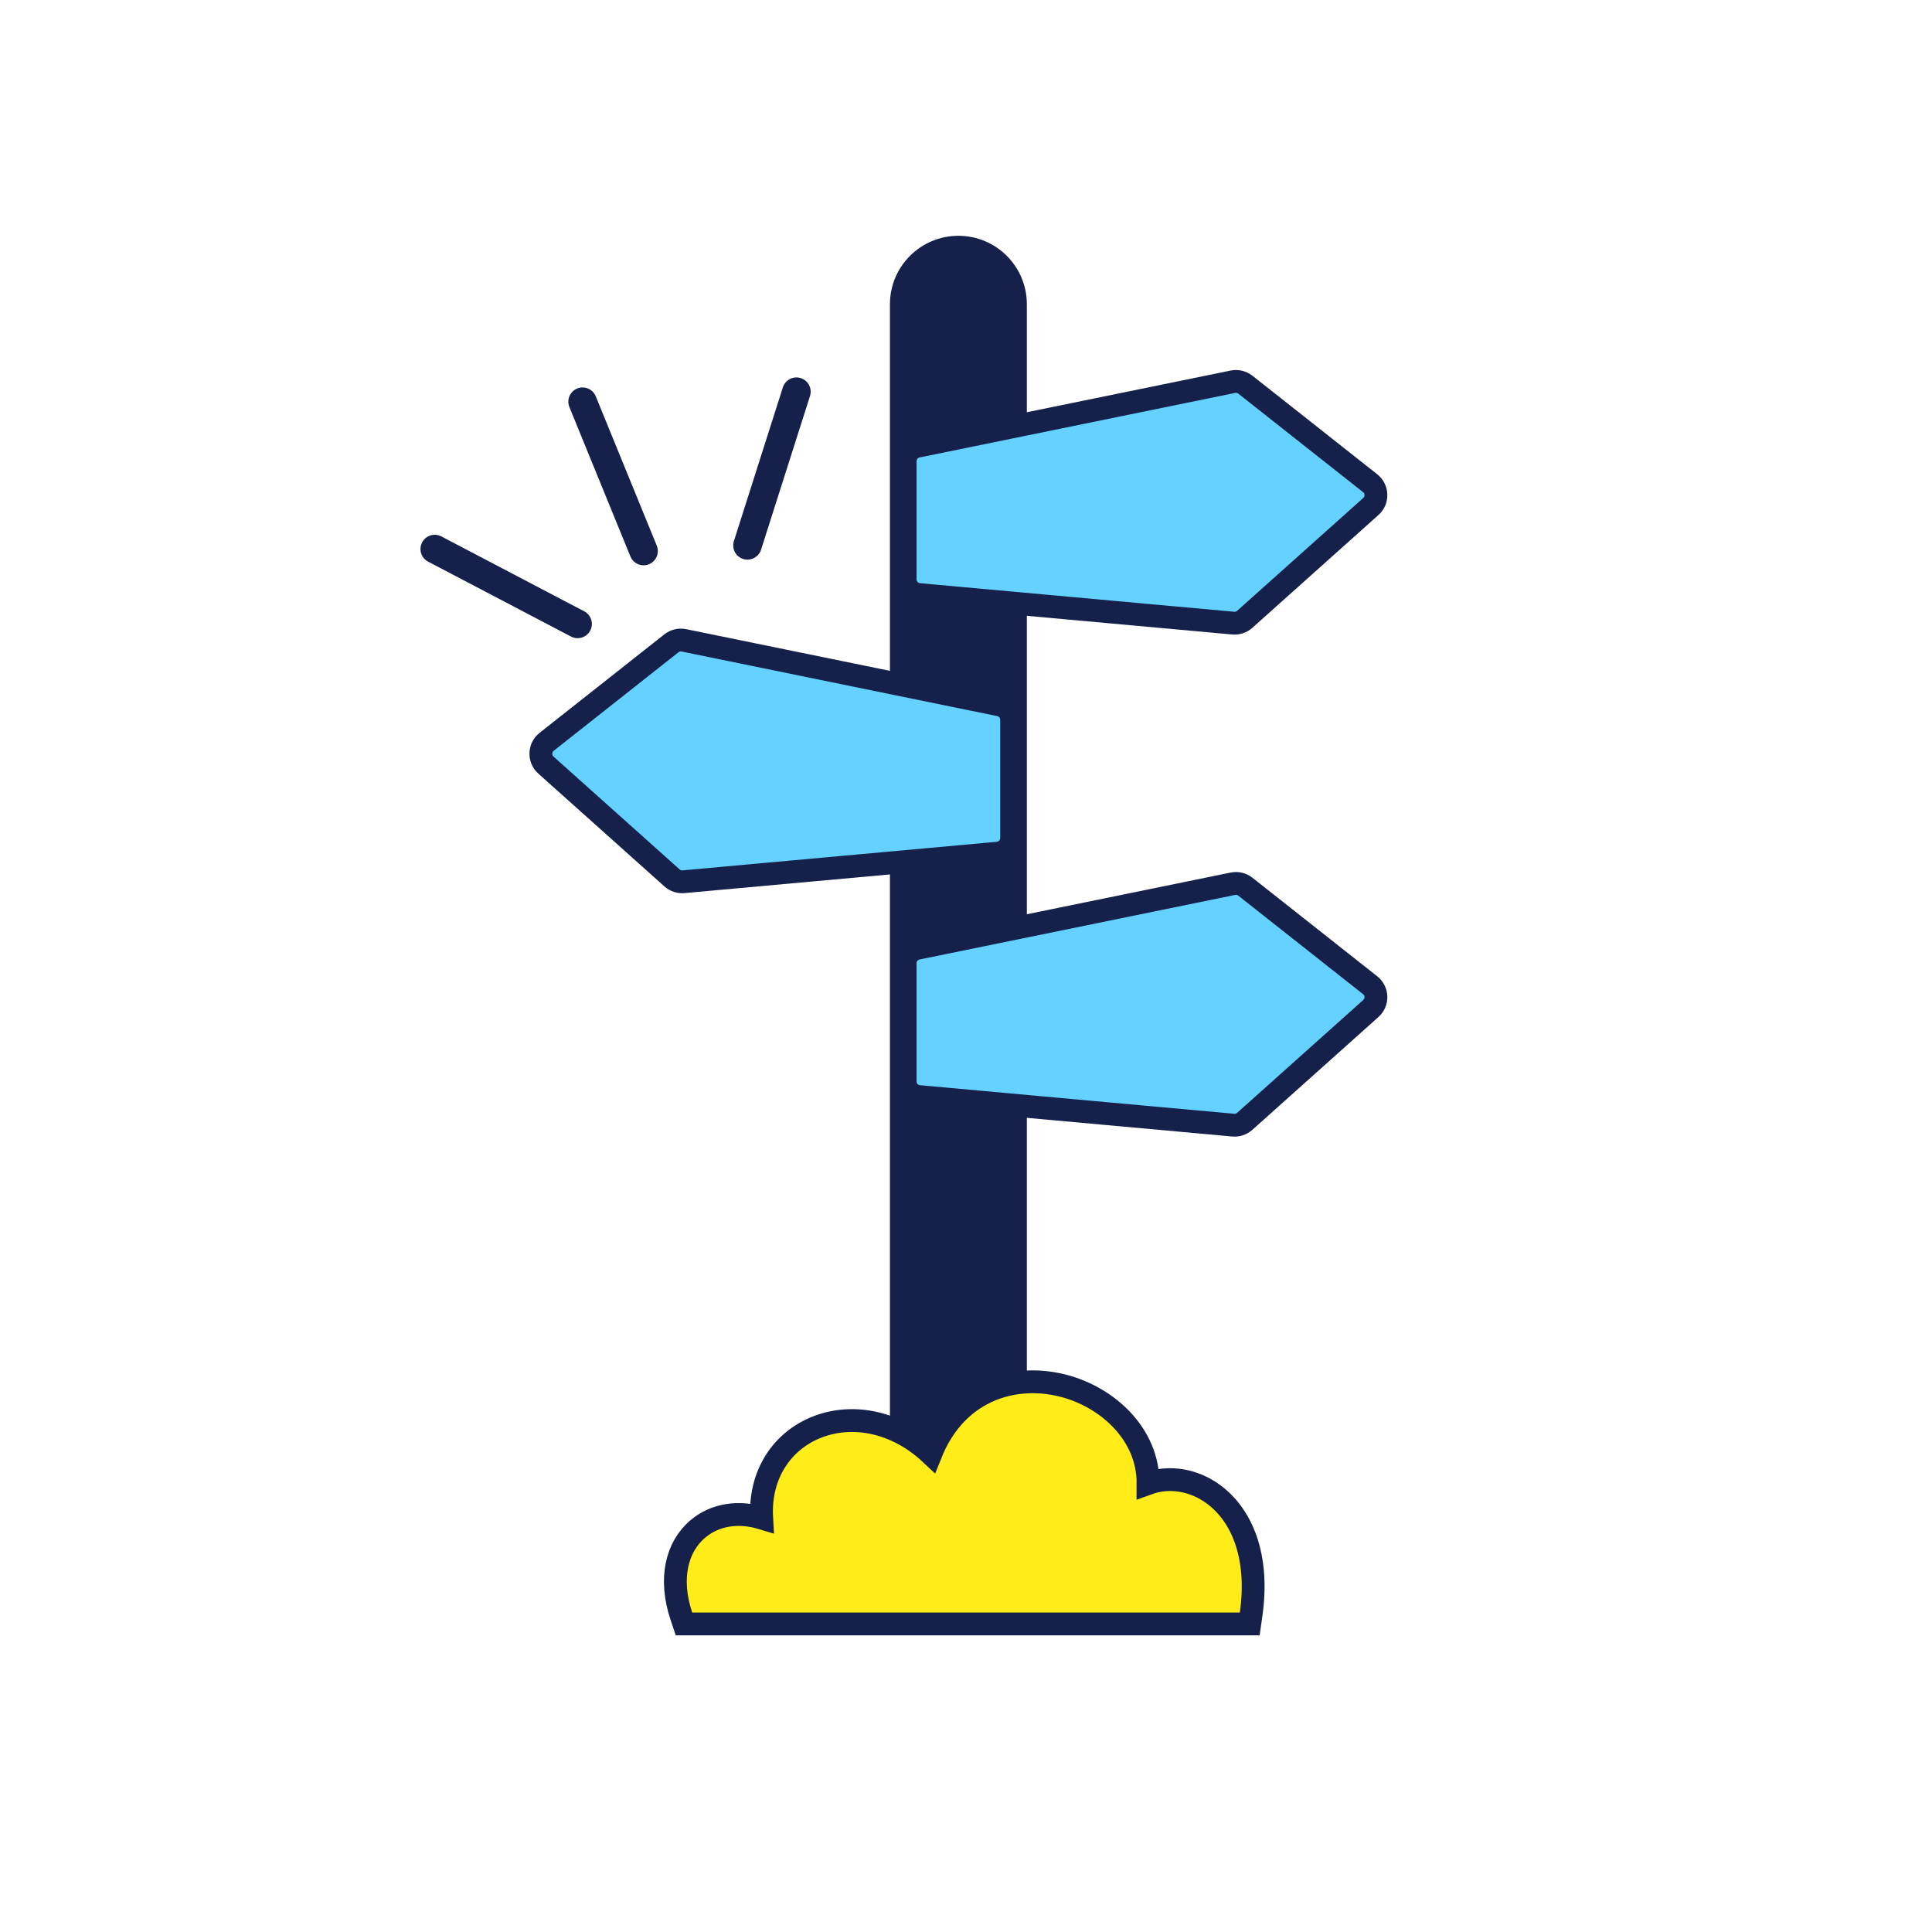
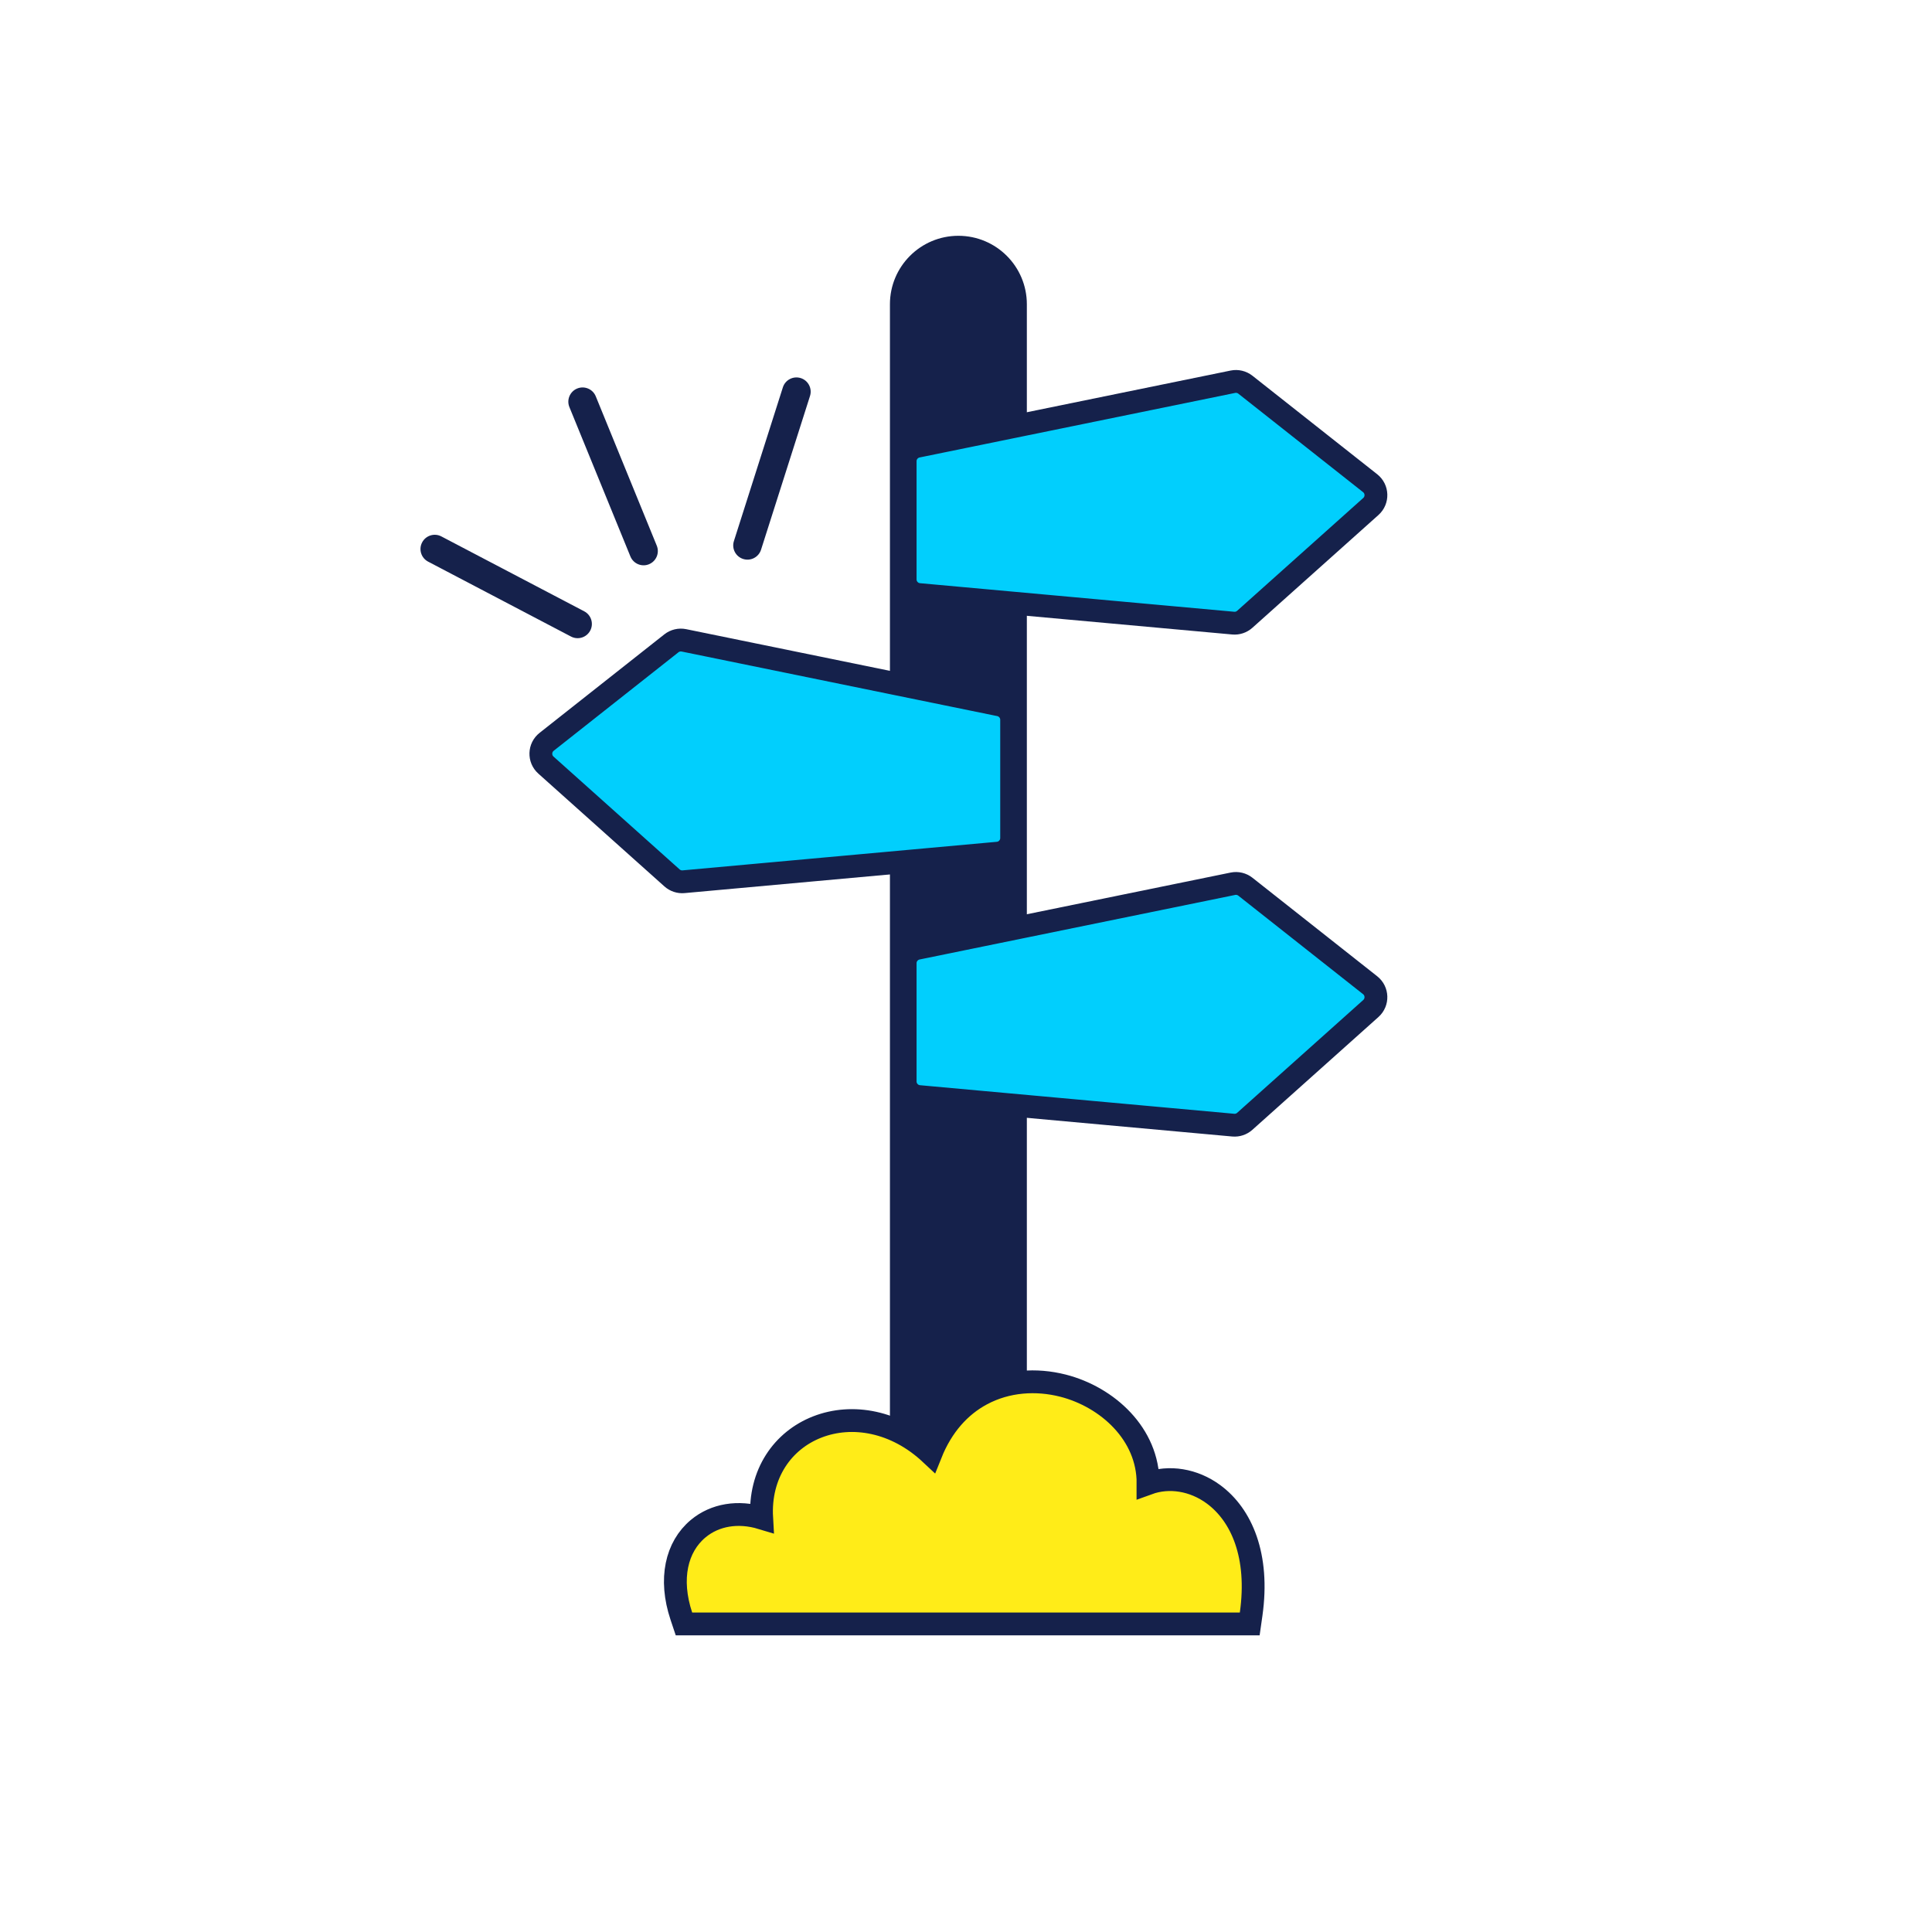
<svg xmlns="http://www.w3.org/2000/svg" width="127" height="127" viewBox="0 0 127 127" fill="none">
  <path d="M67.5 20C67.5 17.515 65.485 15.5 63 15.5C60.515 15.5 58.5 17.515 58.5 20H67.5ZM63 106H67.5V20H63H58.5L58.5 106H63Z" fill="#15214B" />
  <path d="M64.511 91.661C66.195 90.753 68.128 90.641 69.873 91.085C72.808 91.834 75.484 94.28 75.467 97.514C76.848 97.012 78.464 97.267 79.768 98.226C81.615 99.584 82.785 102.268 82.243 106.105L82.151 106.75H44.96L44.789 106.238C43.971 103.785 44.467 101.676 45.894 100.487C47.001 99.565 48.523 99.32 50.068 99.787C49.9 96.877 51.457 94.684 53.728 93.801C56.011 92.913 58.873 93.401 61.184 95.566C61.929 93.702 63.107 92.418 64.511 91.661Z" fill="#FFEC18" stroke="#15214B" stroke-width="1.5" />
-   <path d="M44.135 42.288C44.367 42.106 44.667 42.034 44.955 42.093L65.7 46.337C66.166 46.432 66.5 46.841 66.5 47.316V55.087C66.5 55.604 66.106 56.036 65.591 56.083L44.933 57.961C44.657 57.986 44.383 57.895 44.176 57.71L35.886 50.293C35.424 49.879 35.446 49.148 35.934 48.763L44.135 42.288Z" fill="#65D1FF" stroke="#15214B" stroke-width="1.5" />
-   <path d="M81.865 25.288C81.633 25.106 81.333 25.034 81.045 25.093L60.3 29.337C59.834 29.432 59.5 29.841 59.5 30.316V38.087C59.5 38.604 59.894 39.036 60.41 39.083L81.067 40.961C81.343 40.986 81.617 40.895 81.824 40.71L90.114 33.293C90.576 32.879 90.554 32.148 90.066 31.763L81.865 25.288Z" fill="#65D1FF" stroke="#15214B" stroke-width="1.5" />
-   <path d="M81.865 58.288C81.633 58.106 81.333 58.034 81.045 58.093L60.3 62.337C59.834 62.432 59.5 62.841 59.5 63.316V71.087C59.5 71.604 59.894 72.036 60.41 72.083L81.067 73.961C81.343 73.986 81.617 73.895 81.824 73.71L90.114 66.293C90.576 65.879 90.554 65.148 90.066 64.763L81.865 58.288Z" fill="#65D1FF" stroke="#15214B" stroke-width="1.5" />
+   <path d="M44.135 42.288C44.367 42.106 44.667 42.034 44.955 42.093L65.7 46.337C66.166 46.432 66.5 46.841 66.5 47.316V55.087C66.5 55.604 66.106 56.036 65.591 56.083L44.933 57.961C44.657 57.986 44.383 57.895 44.176 57.71L35.886 50.293C35.424 49.879 35.446 49.148 35.934 48.763L44.135 42.288Z" fill="#01CFFD" stroke="#15214B" stroke-width="1.5" />
+   <path d="M81.865 25.288C81.633 25.106 81.333 25.034 81.045 25.093L60.3 29.337C59.834 29.432 59.5 29.841 59.5 30.316V38.087C59.5 38.604 59.894 39.036 60.41 39.083L81.067 40.961C81.343 40.986 81.617 40.895 81.824 40.71L90.114 33.293C90.576 32.879 90.554 32.148 90.066 31.763L81.865 25.288Z" fill="#01CFFD" stroke="#15214B" stroke-width="1.5" />
+   <path d="M81.865 58.288C81.633 58.106 81.333 58.034 81.045 58.093L60.3 62.337C59.834 62.432 59.5 62.841 59.5 63.316V71.087C59.5 71.604 59.894 72.036 60.41 72.083L81.067 73.961C81.343 73.986 81.617 73.895 81.824 73.71L90.114 66.293C90.576 65.879 90.554 65.148 90.066 64.763L81.865 58.288Z" fill="#01CFFD" stroke="#15214B" stroke-width="1.5" />
  <path d="M28.142 36.919C27.685 36.679 27.508 36.114 27.748 35.656C27.988 35.198 28.554 35.021 29.012 35.261L38.406 40.186C38.863 40.426 39.04 40.992 38.8 41.45C38.56 41.907 37.994 42.084 37.536 41.844L28.142 36.919Z" fill="#15214B" />
  <path d="M51.462 25.462C51.619 24.97 52.145 24.698 52.638 24.854C53.13 25.011 53.402 25.538 53.246 26.03L50.027 36.136C49.87 36.629 49.343 36.901 48.851 36.744C48.358 36.587 48.086 36.061 48.243 35.569L51.462 25.462Z" fill="#15214B" />
  <path d="M37.429 26.759C37.234 26.281 37.463 25.734 37.942 25.539C38.42 25.343 38.967 25.573 39.162 26.051L43.173 35.87C43.368 36.349 43.139 36.895 42.66 37.091C42.182 37.286 41.636 37.057 41.44 36.578L37.429 26.759Z" fill="#15214B" />
</svg>
